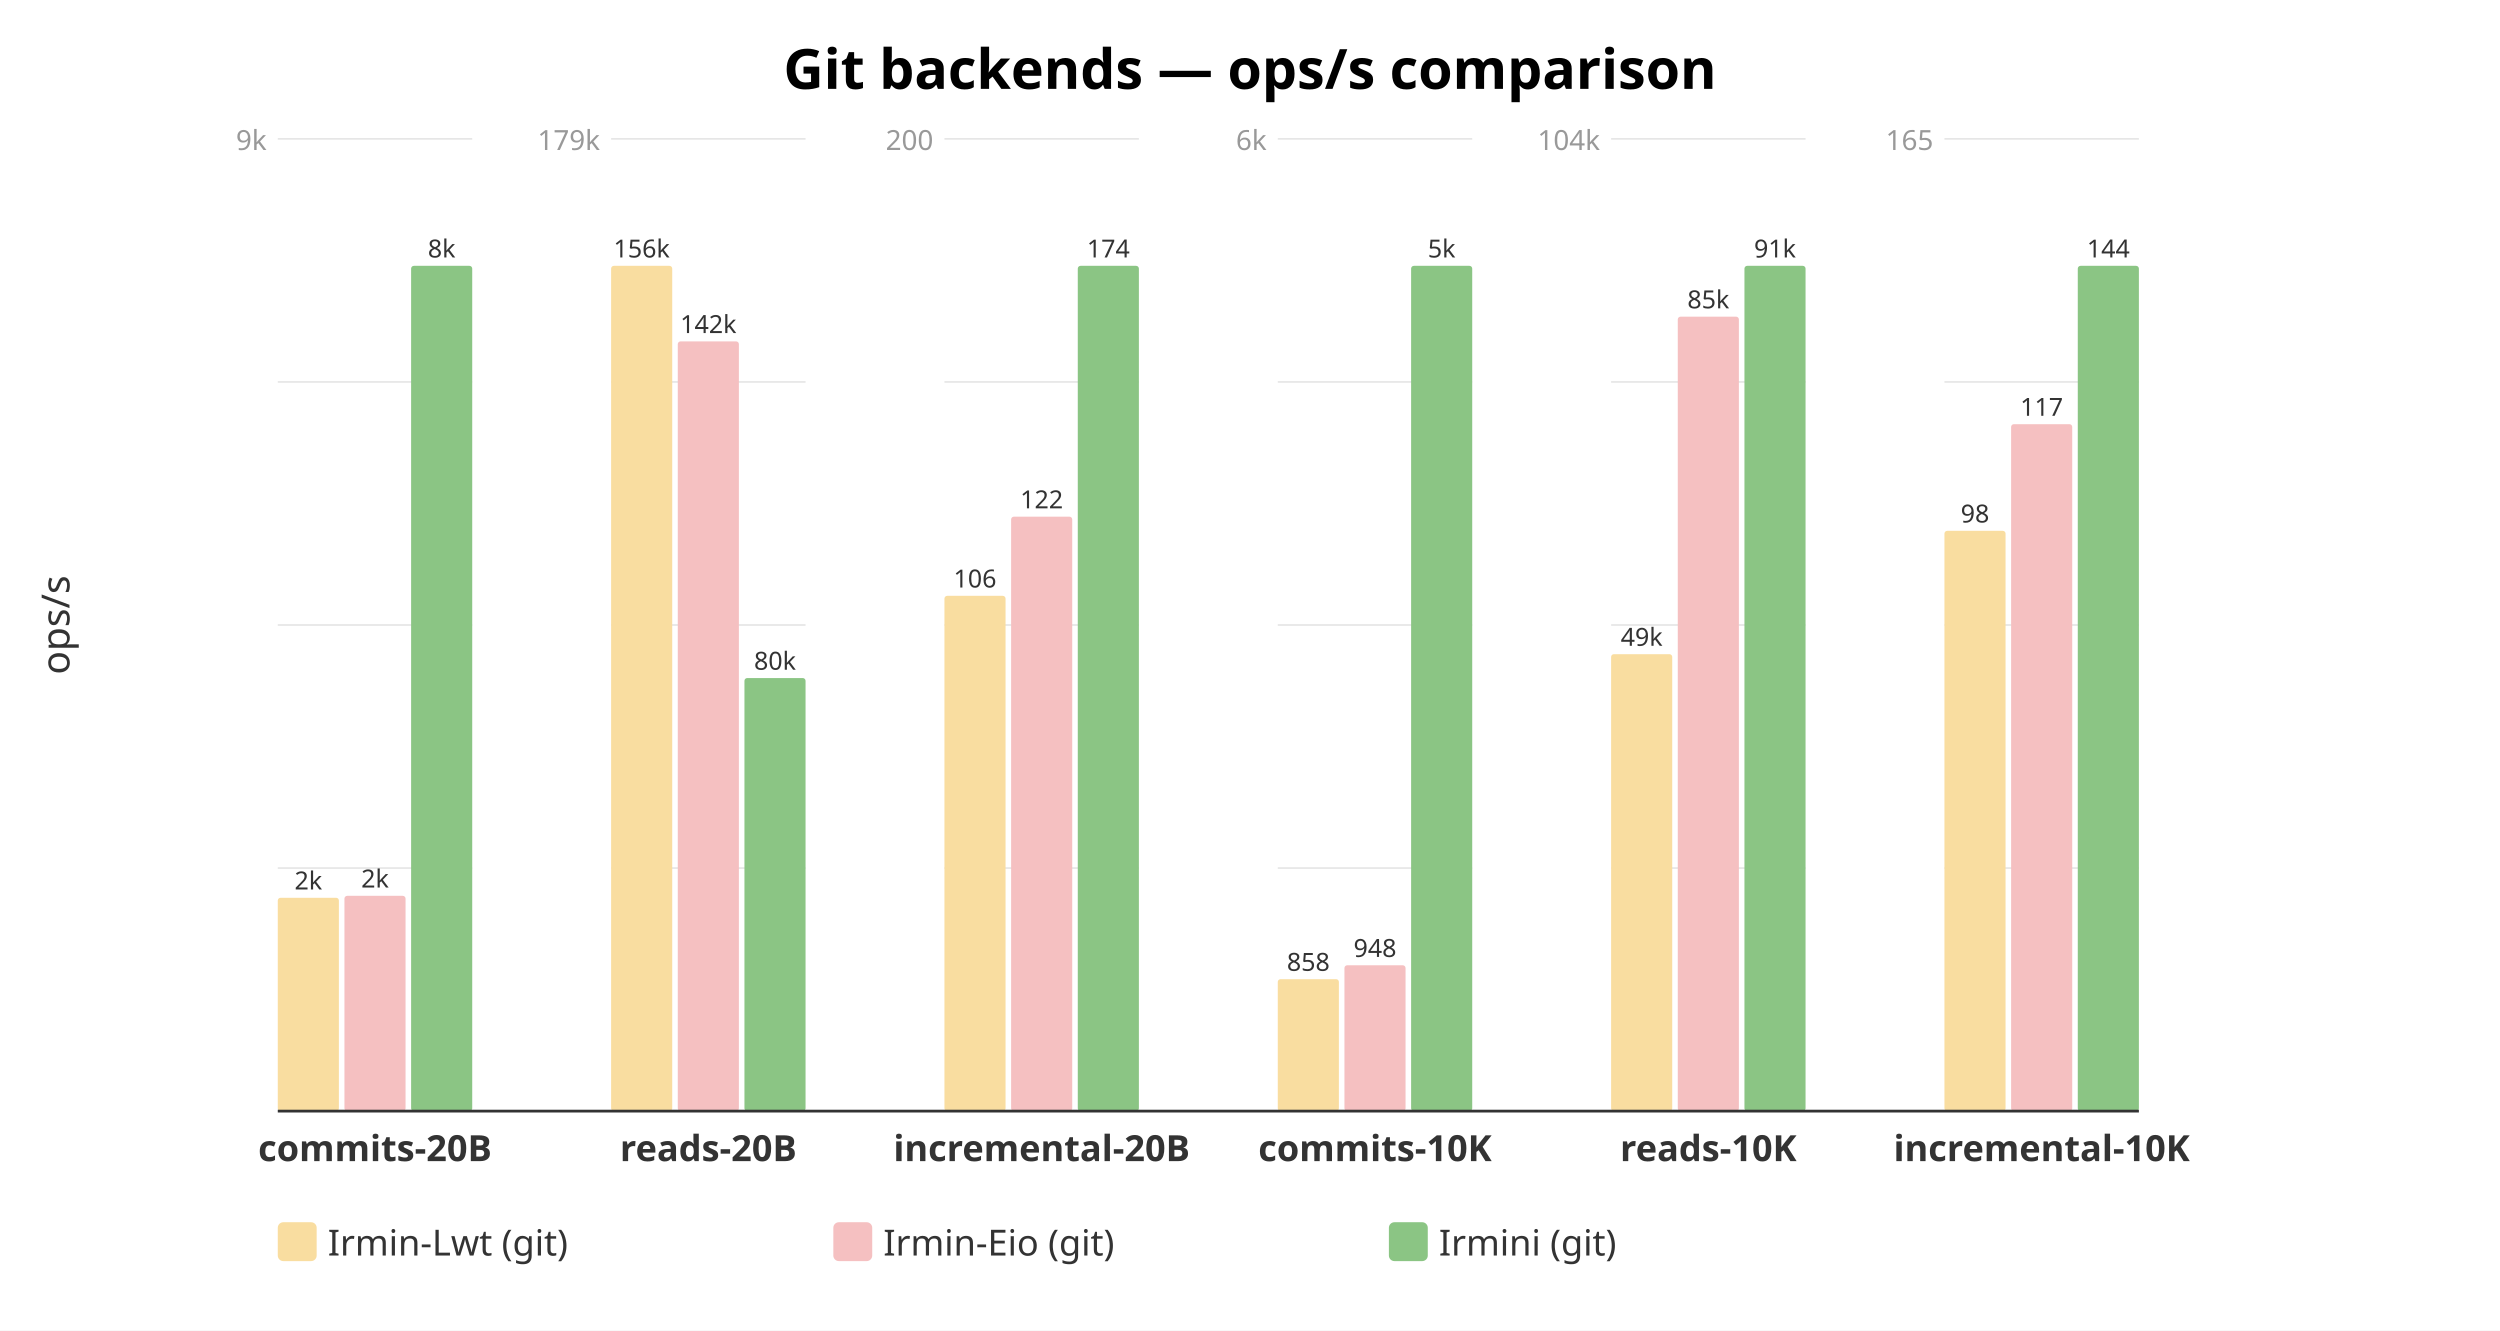
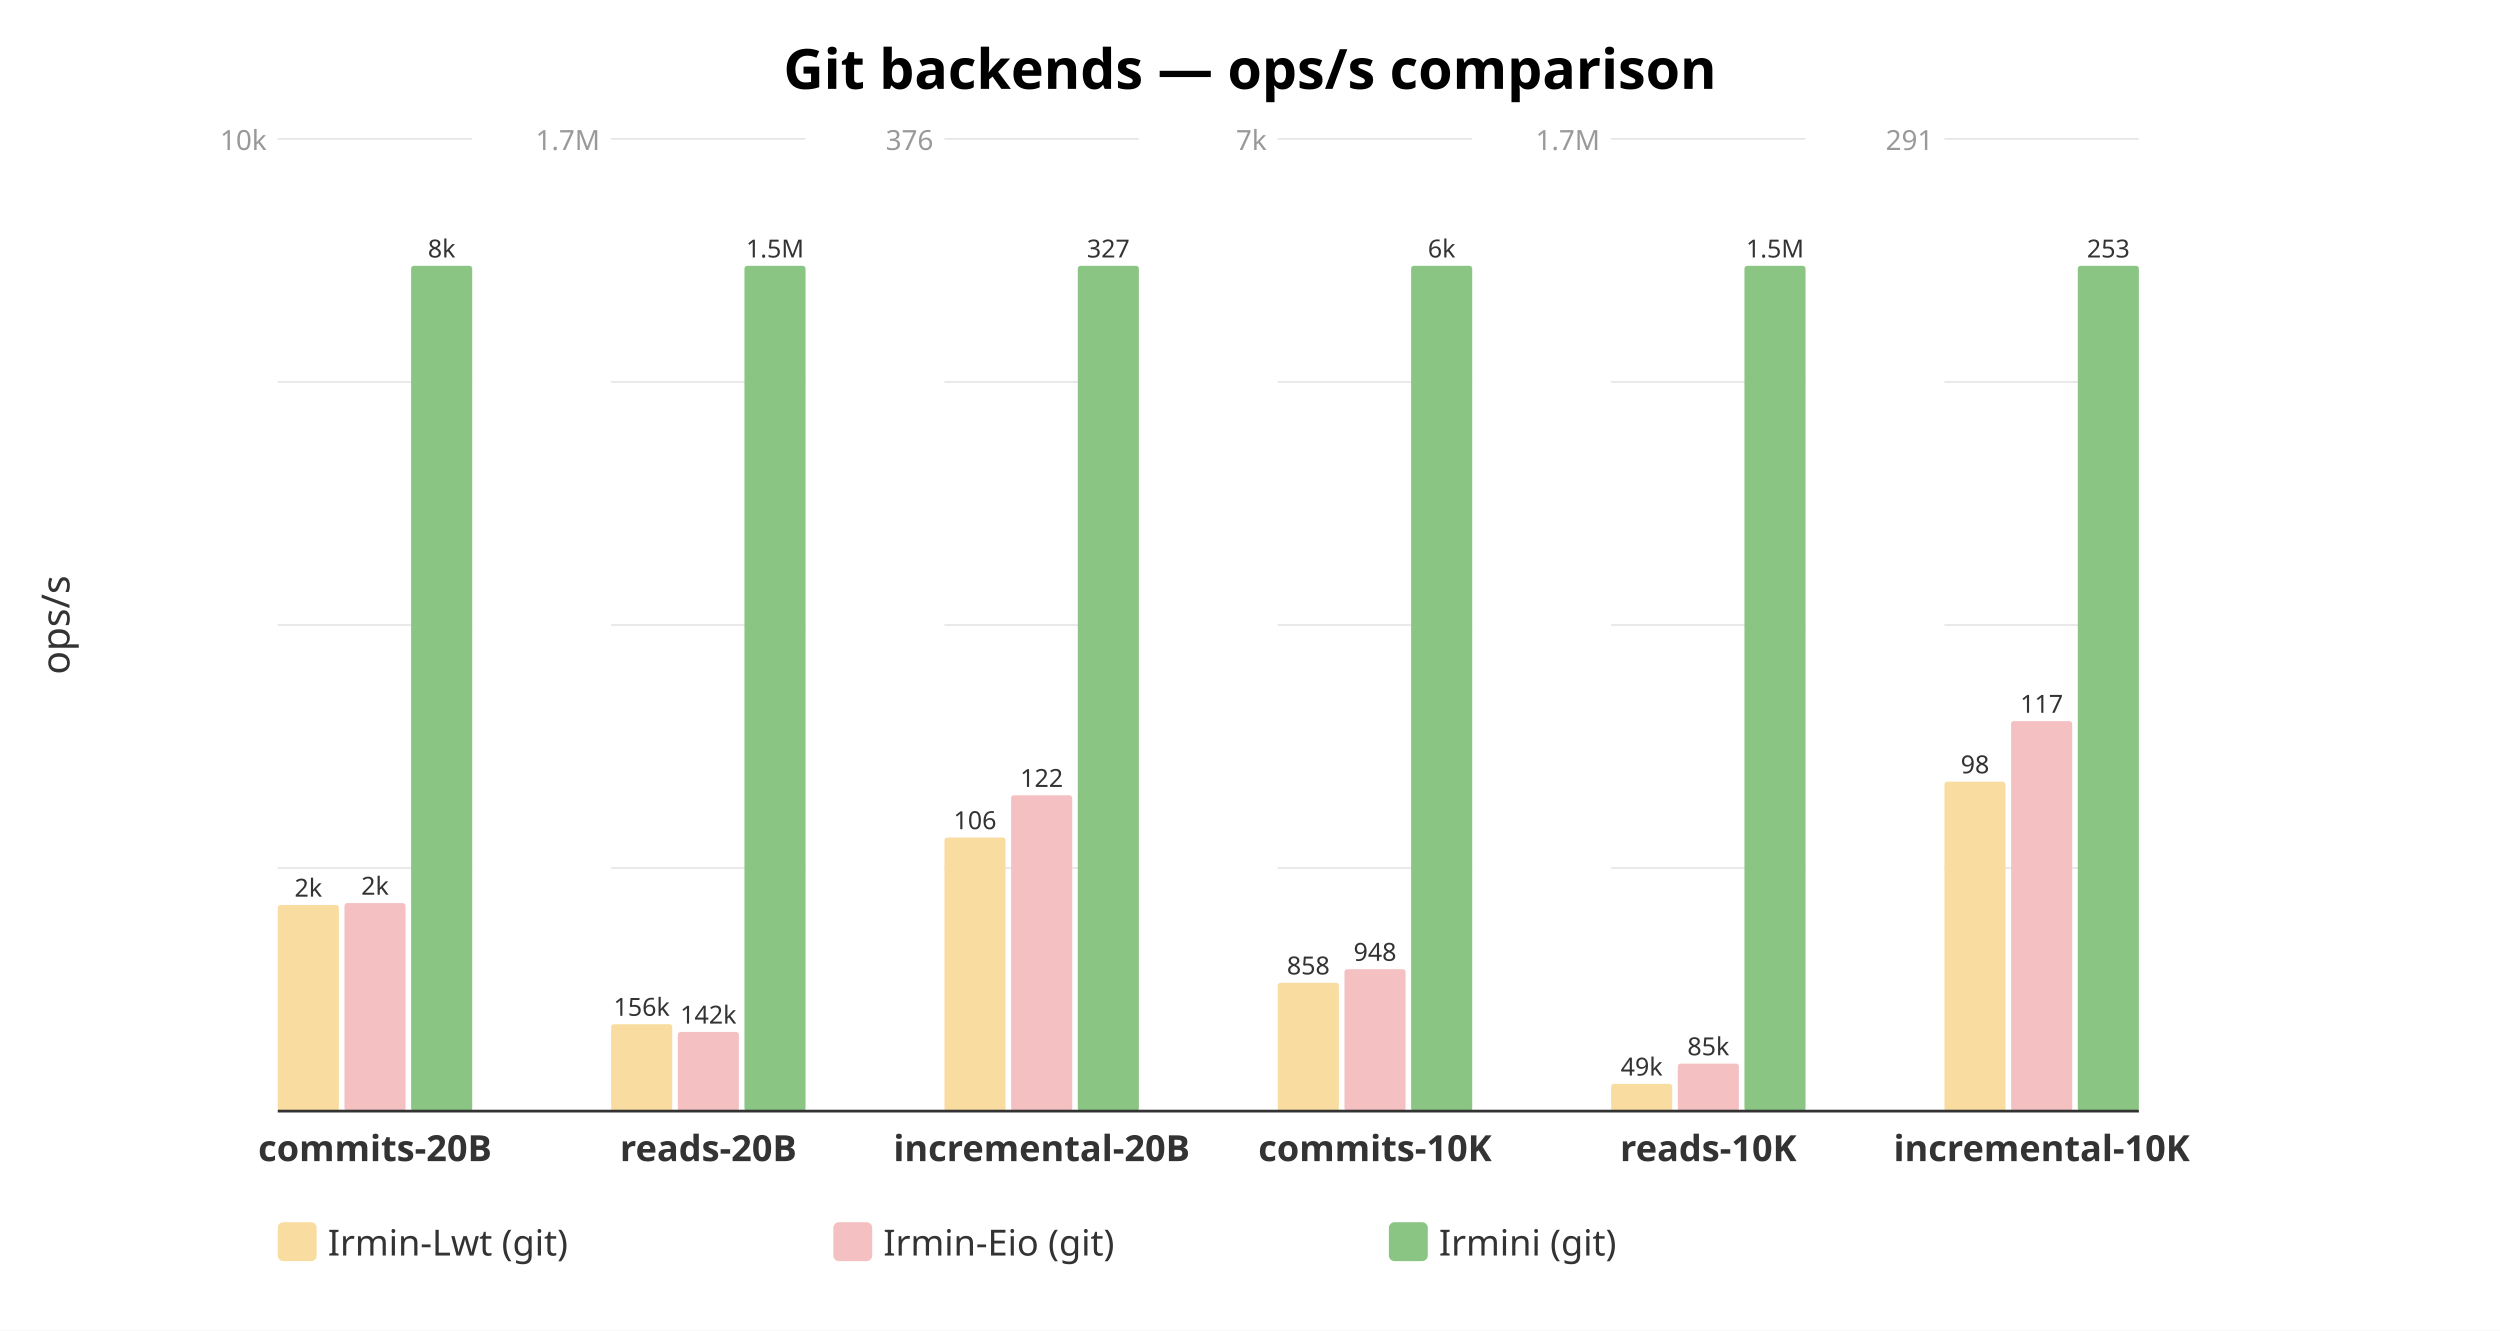
<svg xmlns="http://www.w3.org/2000/svg" width="900" height="479" font-family="system-ui, sans-serif" font-size="14">
  <rect width="900" height="479" fill="white" />
  <defs>
</defs>
  <text x="450.0" y="32" text-anchor="middle" font-size="20" font-weight="bold">Git backends — ops/s comparison</text>
  <g transform="translate(100,50)">
    <text x="-75" y="175.0" text-anchor="middle" font-size="14" fill="#333" transform="rotate(-90,-75,175.0)">ops/s</text>
    <line x1="0" y1="262.5" x2="70" y2="262.5" stroke="#e0e0e0" stroke-width="0.5" />
    <line x1="0" y1="175.0" x2="70" y2="175.0" stroke="#e0e0e0" stroke-width="0.5" />
    <line x1="0" y1="87.5" x2="70" y2="87.5" stroke="#e0e0e0" stroke-width="0.5" />
    <line x1="0" y1="0.0" x2="70" y2="0.0" stroke="#e0e0e0" stroke-width="0.5" />
-     <text x="-4.0" y="4.0" text-anchor="end" font-size="10" fill="#999">9k</text>
-     <rect x="0.0" y="273.2" width="22" height="76.8" fill="#f9dda0" rx="1" />
-     <text x="11.0" y="270.2" text-anchor="middle" font-size="9" fill="#333">2k</text>
-     <rect x="24.0" y="272.5" width="22" height="77.5" fill="#f5c0c1" rx="1" />
-     <text x="35.0" y="269.5" text-anchor="middle" font-size="9" fill="#333">2k</text>
+     <text x="-4.0" y="4.0" text-anchor="end" font-size="10" fill="#999">10k</text>
+     <rect x="0.0" y="275.8" width="22" height="74.2" fill="#f9dda0" rx="1" />
+     <text x="11.0" y="272.8" text-anchor="middle" font-size="9" fill="#333">2k</text>
+     <rect x="24.0" y="275.1" width="22" height="74.9" fill="#f5c0c1" rx="1" />
+     <text x="35.0" y="272.1" text-anchor="middle" font-size="9" fill="#333">2k</text>
    <rect x="48.0" y="45.7" width="22" height="304.3" fill="#8bc584" rx="1" />
    <text x="59.0" y="42.7" text-anchor="middle" font-size="9" fill="#333">8k</text>
    <text x="35.0" y="368" text-anchor="middle" font-size="13" font-weight="bold" fill="#333">commits-20B</text>
    <line x1="120" y1="262.5" x2="190" y2="262.5" stroke="#e0e0e0" stroke-width="0.5" />
    <line x1="120" y1="175.0" x2="190" y2="175.0" stroke="#e0e0e0" stroke-width="0.5" />
    <line x1="120" y1="87.5" x2="190" y2="87.5" stroke="#e0e0e0" stroke-width="0.5" />
    <line x1="120" y1="0.0" x2="190" y2="0.0" stroke="#e0e0e0" stroke-width="0.5" />
-     <text x="116.0" y="4.0" text-anchor="end" font-size="10" fill="#999">179k</text>
-     <rect x="120.0" y="45.7" width="22" height="304.3" fill="#f9dda0" rx="1" />
-     <text x="131.0" y="42.7" text-anchor="middle" font-size="9" fill="#333">156k</text>
-     <rect x="144.0" y="72.9" width="22" height="277.1" fill="#f5c0c1" rx="1" />
-     <text x="155.0" y="69.9" text-anchor="middle" font-size="9" fill="#333">142k</text>
-     <rect x="168.0" y="194.1" width="22" height="155.9" fill="#8bc584" rx="1" />
-     <text x="179.0" y="191.1" text-anchor="middle" font-size="9" fill="#333">80k</text>
+     <text x="116.0" y="4.0" text-anchor="end" font-size="10" fill="#999">1.7M</text>
+     <rect x="120.0" y="318.7" width="22" height="31.3" fill="#f9dda0" rx="1" />
+     <text x="131.0" y="315.7" text-anchor="middle" font-size="9" fill="#333">156k</text>
+     <rect x="144.0" y="321.5" width="22" height="28.5" fill="#f5c0c1" rx="1" />
+     <text x="155.0" y="318.5" text-anchor="middle" font-size="9" fill="#333">142k</text>
+     <rect x="168.0" y="45.7" width="22" height="304.3" fill="#8bc584" rx="1" />
+     <text x="179.0" y="42.7" text-anchor="middle" font-size="9" fill="#333">1.5M</text>
    <text x="155.0" y="368" text-anchor="middle" font-size="13" font-weight="bold" fill="#333">reads-20B</text>
    <line x1="240" y1="262.5" x2="310" y2="262.5" stroke="#e0e0e0" stroke-width="0.5" />
    <line x1="240" y1="175.0" x2="310" y2="175.0" stroke="#e0e0e0" stroke-width="0.5" />
    <line x1="240" y1="87.5" x2="310" y2="87.5" stroke="#e0e0e0" stroke-width="0.5" />
    <line x1="240" y1="0.0" x2="310" y2="0.0" stroke="#e0e0e0" stroke-width="0.5" />
-     <text x="236.0" y="4.0" text-anchor="end" font-size="10" fill="#999">200</text>
-     <rect x="240.0" y="164.5" width="22" height="185.5" fill="#f9dda0" rx="1" />
-     <text x="251.0" y="161.5" text-anchor="middle" font-size="9" fill="#333">106</text>
-     <rect x="264.0" y="136.0" width="22" height="214.0" fill="#f5c0c1" rx="1" />
-     <text x="275.0" y="133.0" text-anchor="middle" font-size="9" fill="#333">122</text>
+     <text x="236.0" y="4.0" text-anchor="end" font-size="10" fill="#999">376</text>
+     <rect x="240.0" y="251.5" width="22" height="98.5" fill="#f9dda0" rx="1" />
+     <text x="251.0" y="248.5" text-anchor="middle" font-size="9" fill="#333">106</text>
+     <rect x="264.0" y="236.3" width="22" height="113.7" fill="#f5c0c1" rx="1" />
+     <text x="275.0" y="233.3" text-anchor="middle" font-size="9" fill="#333">122</text>
    <rect x="288.0" y="45.7" width="22" height="304.3" fill="#8bc584" rx="1" />
-     <text x="299.0" y="42.7" text-anchor="middle" font-size="9" fill="#333">174</text>
+     <text x="299.0" y="42.7" text-anchor="middle" font-size="9" fill="#333">327</text>
    <text x="275.0" y="368" text-anchor="middle" font-size="13" font-weight="bold" fill="#333">incremental-20B</text>
    <line x1="360" y1="262.5" x2="430" y2="262.5" stroke="#e0e0e0" stroke-width="0.5" />
    <line x1="360" y1="175.0" x2="430" y2="175.0" stroke="#e0e0e0" stroke-width="0.5" />
    <line x1="360" y1="87.5" x2="430" y2="87.5" stroke="#e0e0e0" stroke-width="0.5" />
    <line x1="360" y1="0.0" x2="430" y2="0.0" stroke="#e0e0e0" stroke-width="0.5" />
-     <text x="356.0" y="4.0" text-anchor="end" font-size="10" fill="#999">6k</text>
-     <rect x="360.0" y="302.5" width="22" height="47.5" fill="#f9dda0" rx="1" />
-     <text x="371.0" y="299.5" text-anchor="middle" font-size="9" fill="#333">858</text>
-     <rect x="384.0" y="297.5" width="22" height="52.5" fill="#f5c0c1" rx="1" />
-     <text x="395.0" y="294.5" text-anchor="middle" font-size="9" fill="#333">948</text>
+     <text x="356.0" y="4.0" text-anchor="end" font-size="10" fill="#999">7k</text>
+     <rect x="360.0" y="303.8" width="22" height="46.2" fill="#f9dda0" rx="1" />
+     <text x="371.0" y="300.8" text-anchor="middle" font-size="9" fill="#333">858</text>
+     <rect x="384.0" y="298.9" width="22" height="51.1" fill="#f5c0c1" rx="1" />
+     <text x="395.0" y="295.9" text-anchor="middle" font-size="9" fill="#333">948</text>
    <rect x="408.0" y="45.7" width="22" height="304.3" fill="#8bc584" rx="1" />
-     <text x="419.0" y="42.7" text-anchor="middle" font-size="9" fill="#333">5k</text>
+     <text x="419.0" y="42.7" text-anchor="middle" font-size="9" fill="#333">6k</text>
    <text x="395.0" y="368" text-anchor="middle" font-size="13" font-weight="bold" fill="#333">commits-10K</text>
    <line x1="480" y1="262.5" x2="550" y2="262.5" stroke="#e0e0e0" stroke-width="0.5" />
    <line x1="480" y1="175.0" x2="550" y2="175.0" stroke="#e0e0e0" stroke-width="0.5" />
    <line x1="480" y1="87.5" x2="550" y2="87.5" stroke="#e0e0e0" stroke-width="0.5" />
    <line x1="480" y1="0.0" x2="550" y2="0.0" stroke="#e0e0e0" stroke-width="0.5" />
-     <text x="476.0" y="4.0" text-anchor="end" font-size="10" fill="#999">104k</text>
-     <rect x="480.0" y="185.5" width="22" height="164.5" fill="#f9dda0" rx="1" />
-     <text x="491.0" y="182.5" text-anchor="middle" font-size="9" fill="#333">49k</text>
-     <rect x="504.0" y="64.0" width="22" height="286.0" fill="#f5c0c1" rx="1" />
-     <text x="515.0" y="61.0" text-anchor="middle" font-size="9" fill="#333">85k</text>
+     <text x="476.0" y="4.0" text-anchor="end" font-size="10" fill="#999">1.7M</text>
+     <rect x="480.0" y="340.2" width="22" height="9.8" fill="#f9dda0" rx="1" />
+     <text x="491.0" y="337.2" text-anchor="middle" font-size="9" fill="#333">49k</text>
+     <rect x="504.0" y="332.9" width="22" height="17.1" fill="#f5c0c1" rx="1" />
+     <text x="515.0" y="329.9" text-anchor="middle" font-size="9" fill="#333">85k</text>
    <rect x="528.0" y="45.7" width="22" height="304.3" fill="#8bc584" rx="1" />
-     <text x="539.0" y="42.7" text-anchor="middle" font-size="9" fill="#333">91k</text>
+     <text x="539.0" y="42.7" text-anchor="middle" font-size="9" fill="#333">1.5M</text>
    <text x="515.0" y="368" text-anchor="middle" font-size="13" font-weight="bold" fill="#333">reads-10K</text>
    <line x1="600" y1="262.5" x2="670" y2="262.5" stroke="#e0e0e0" stroke-width="0.5" />
    <line x1="600" y1="175.0" x2="670" y2="175.0" stroke="#e0e0e0" stroke-width="0.5" />
    <line x1="600" y1="87.5" x2="670" y2="87.5" stroke="#e0e0e0" stroke-width="0.5" />
    <line x1="600" y1="0.0" x2="670" y2="0.0" stroke="#e0e0e0" stroke-width="0.5" />
-     <text x="596.0" y="4.0" text-anchor="end" font-size="10" fill="#999">165</text>
-     <rect x="600.0" y="141.1" width="22" height="208.9" fill="#f9dda0" rx="1" />
-     <text x="611.0" y="138.1" text-anchor="middle" font-size="9" fill="#333">98</text>
-     <rect x="624.0" y="102.7" width="22" height="247.3" fill="#f5c0c1" rx="1" />
-     <text x="635.0" y="99.7" text-anchor="middle" font-size="9" fill="#333">117</text>
+     <text x="596.0" y="4.0" text-anchor="end" font-size="10" fill="#999">291</text>
+     <rect x="600.0" y="231.4" width="22" height="118.6" fill="#f9dda0" rx="1" />
+     <text x="611.0" y="228.4" text-anchor="middle" font-size="9" fill="#333">98</text>
+     <rect x="624.0" y="209.6" width="22" height="140.4" fill="#f5c0c1" rx="1" />
+     <text x="635.0" y="206.6" text-anchor="middle" font-size="9" fill="#333">117</text>
    <rect x="648.0" y="45.7" width="22" height="304.3" fill="#8bc584" rx="1" />
-     <text x="659.0" y="42.7" text-anchor="middle" font-size="9" fill="#333">144</text>
+     <text x="659.0" y="42.7" text-anchor="middle" font-size="9" fill="#333">253</text>
    <text x="635.0" y="368" text-anchor="middle" font-size="13" font-weight="bold" fill="#333">incremental-10K</text>
    <line x1="0" y1="350" x2="670" y2="350" stroke="#333" stroke-width="1" />
  </g>
  <g transform="translate(100,440)">
    <rect x="0" y="0" width="14" height="14" fill="#f9dda0" rx="2" />
    <text x="18" y="12" font-size="13" fill="#333">Irmin-Lwt (git)</text>
    <rect x="200" y="0" width="14" height="14" fill="#f5c0c1" rx="2" />
    <text x="218" y="12" font-size="13" fill="#333">Irmin-Eio (git)</text>
    <rect x="400" y="0" width="14" height="14" fill="#8bc584" rx="2" />
    <text x="418" y="12" font-size="13" fill="#333">Irmini (git)</text>
  </g>
</svg>
